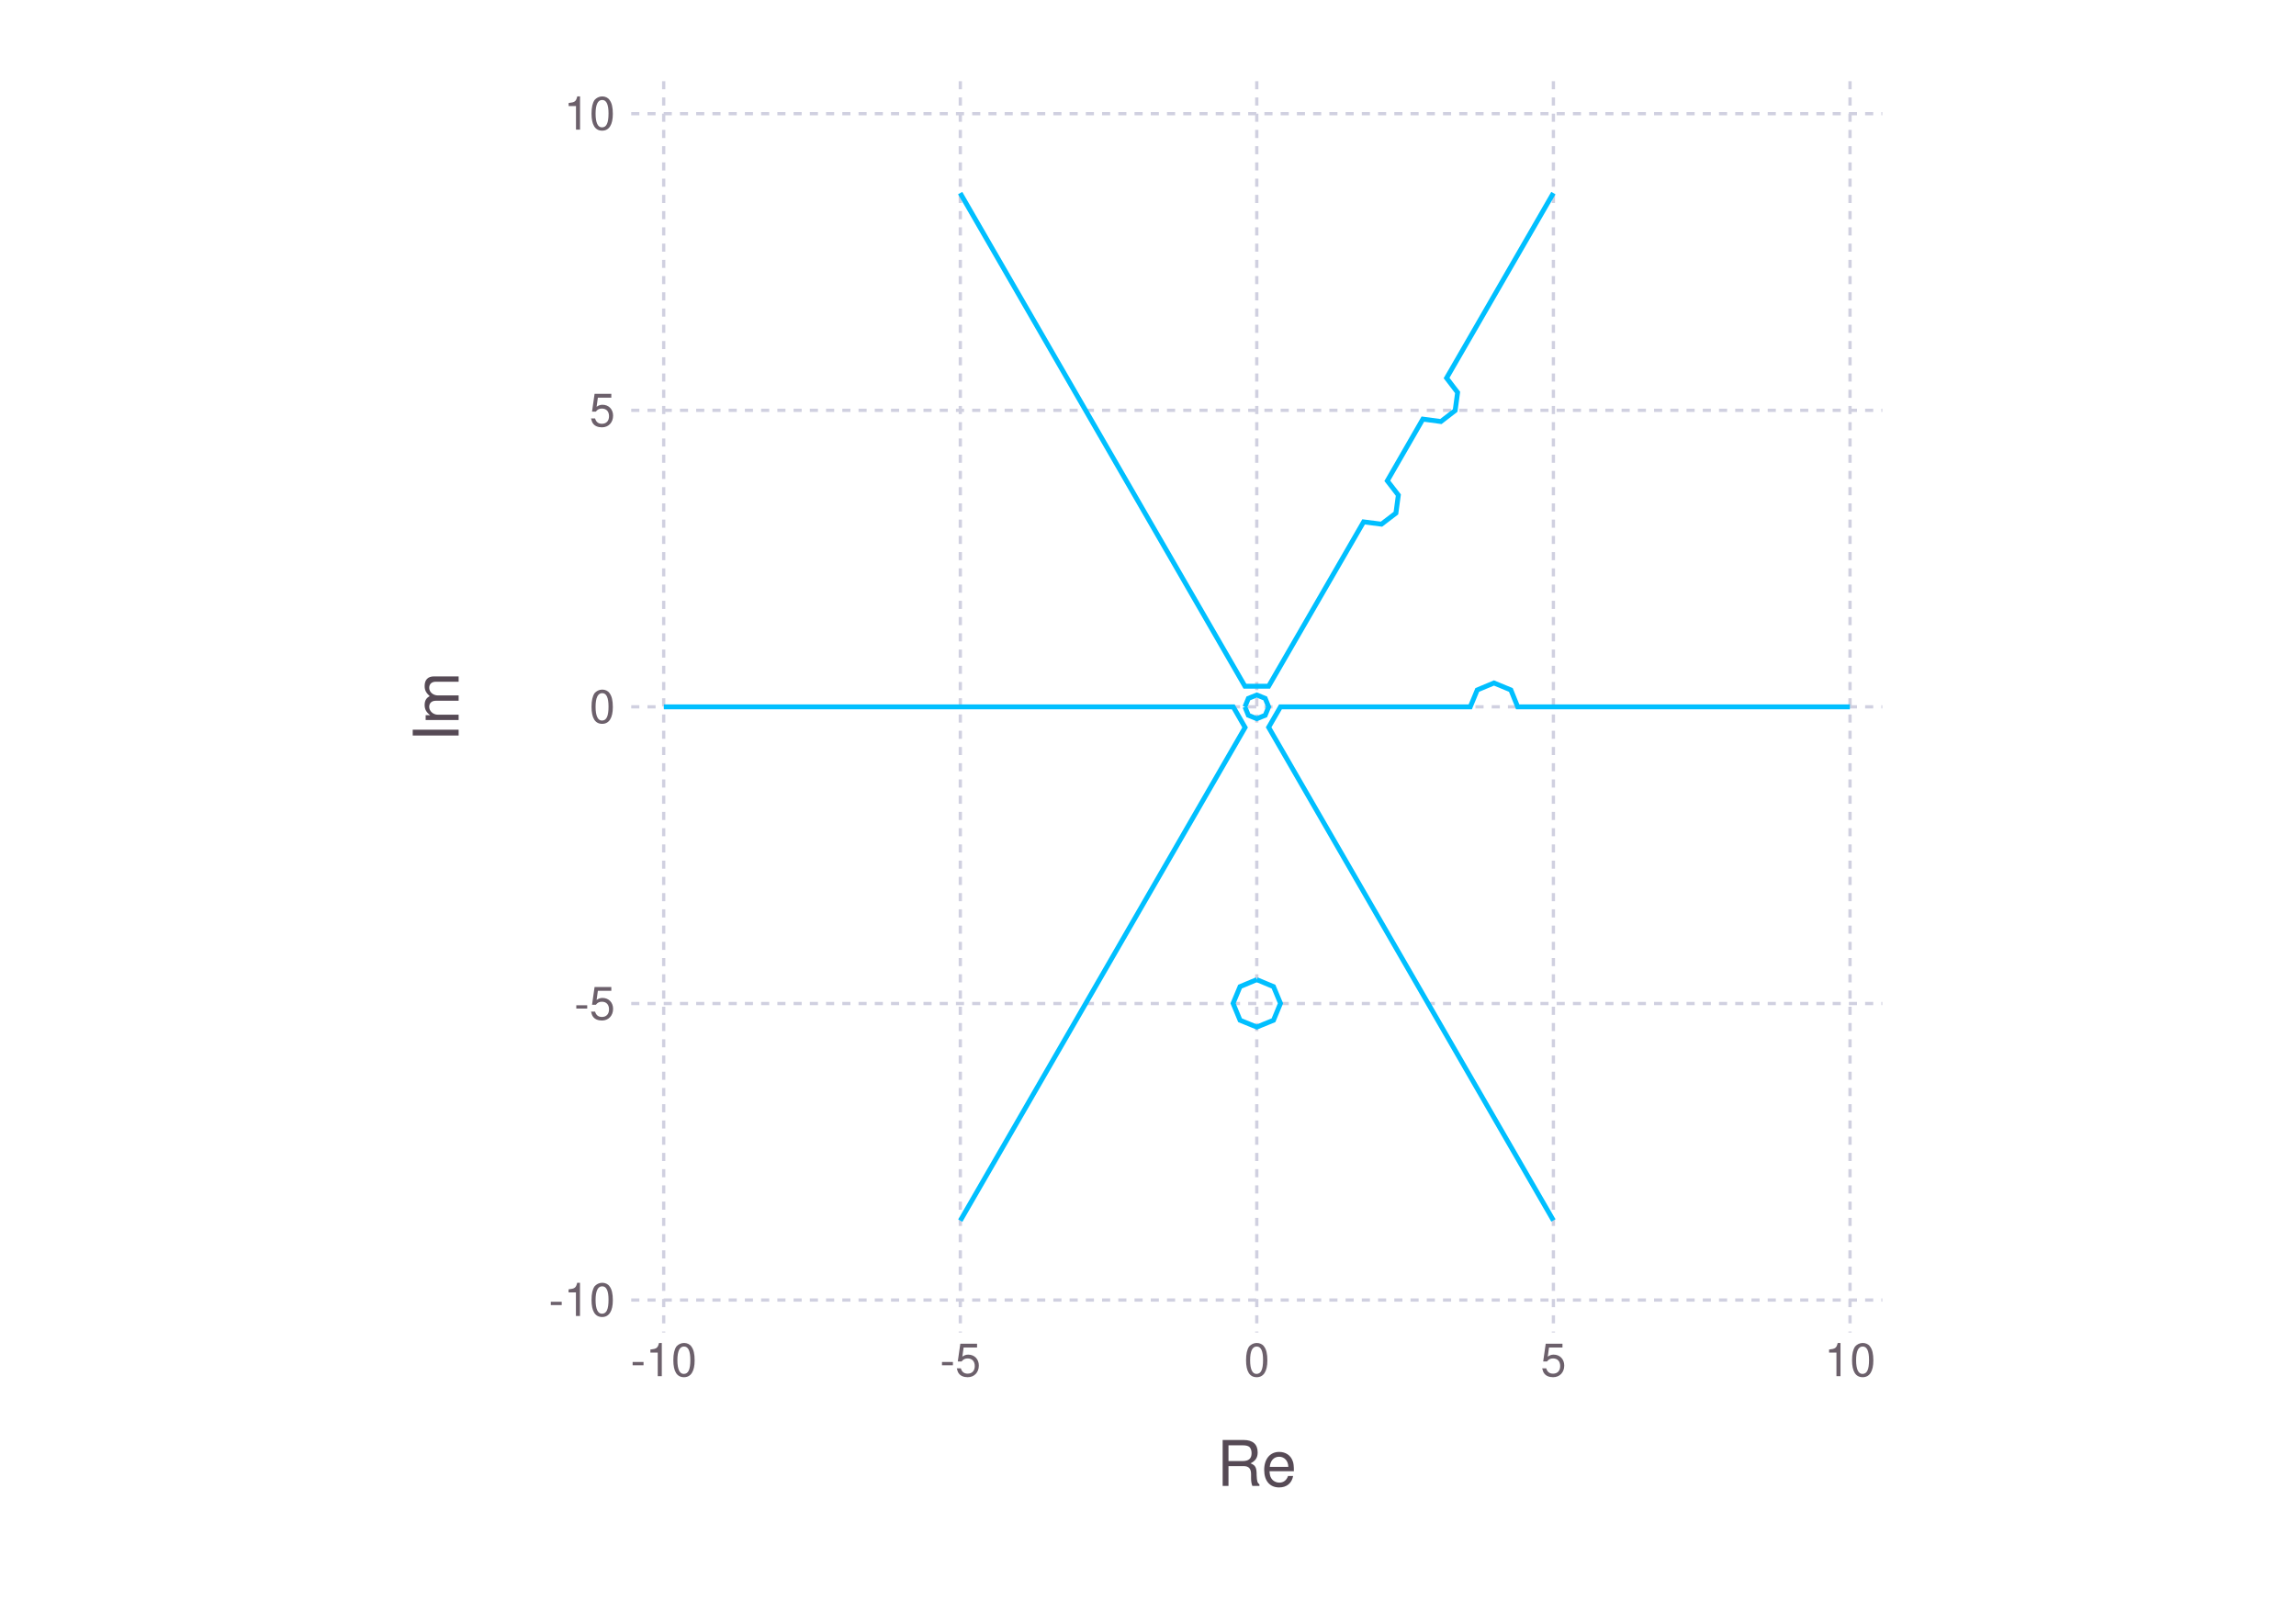
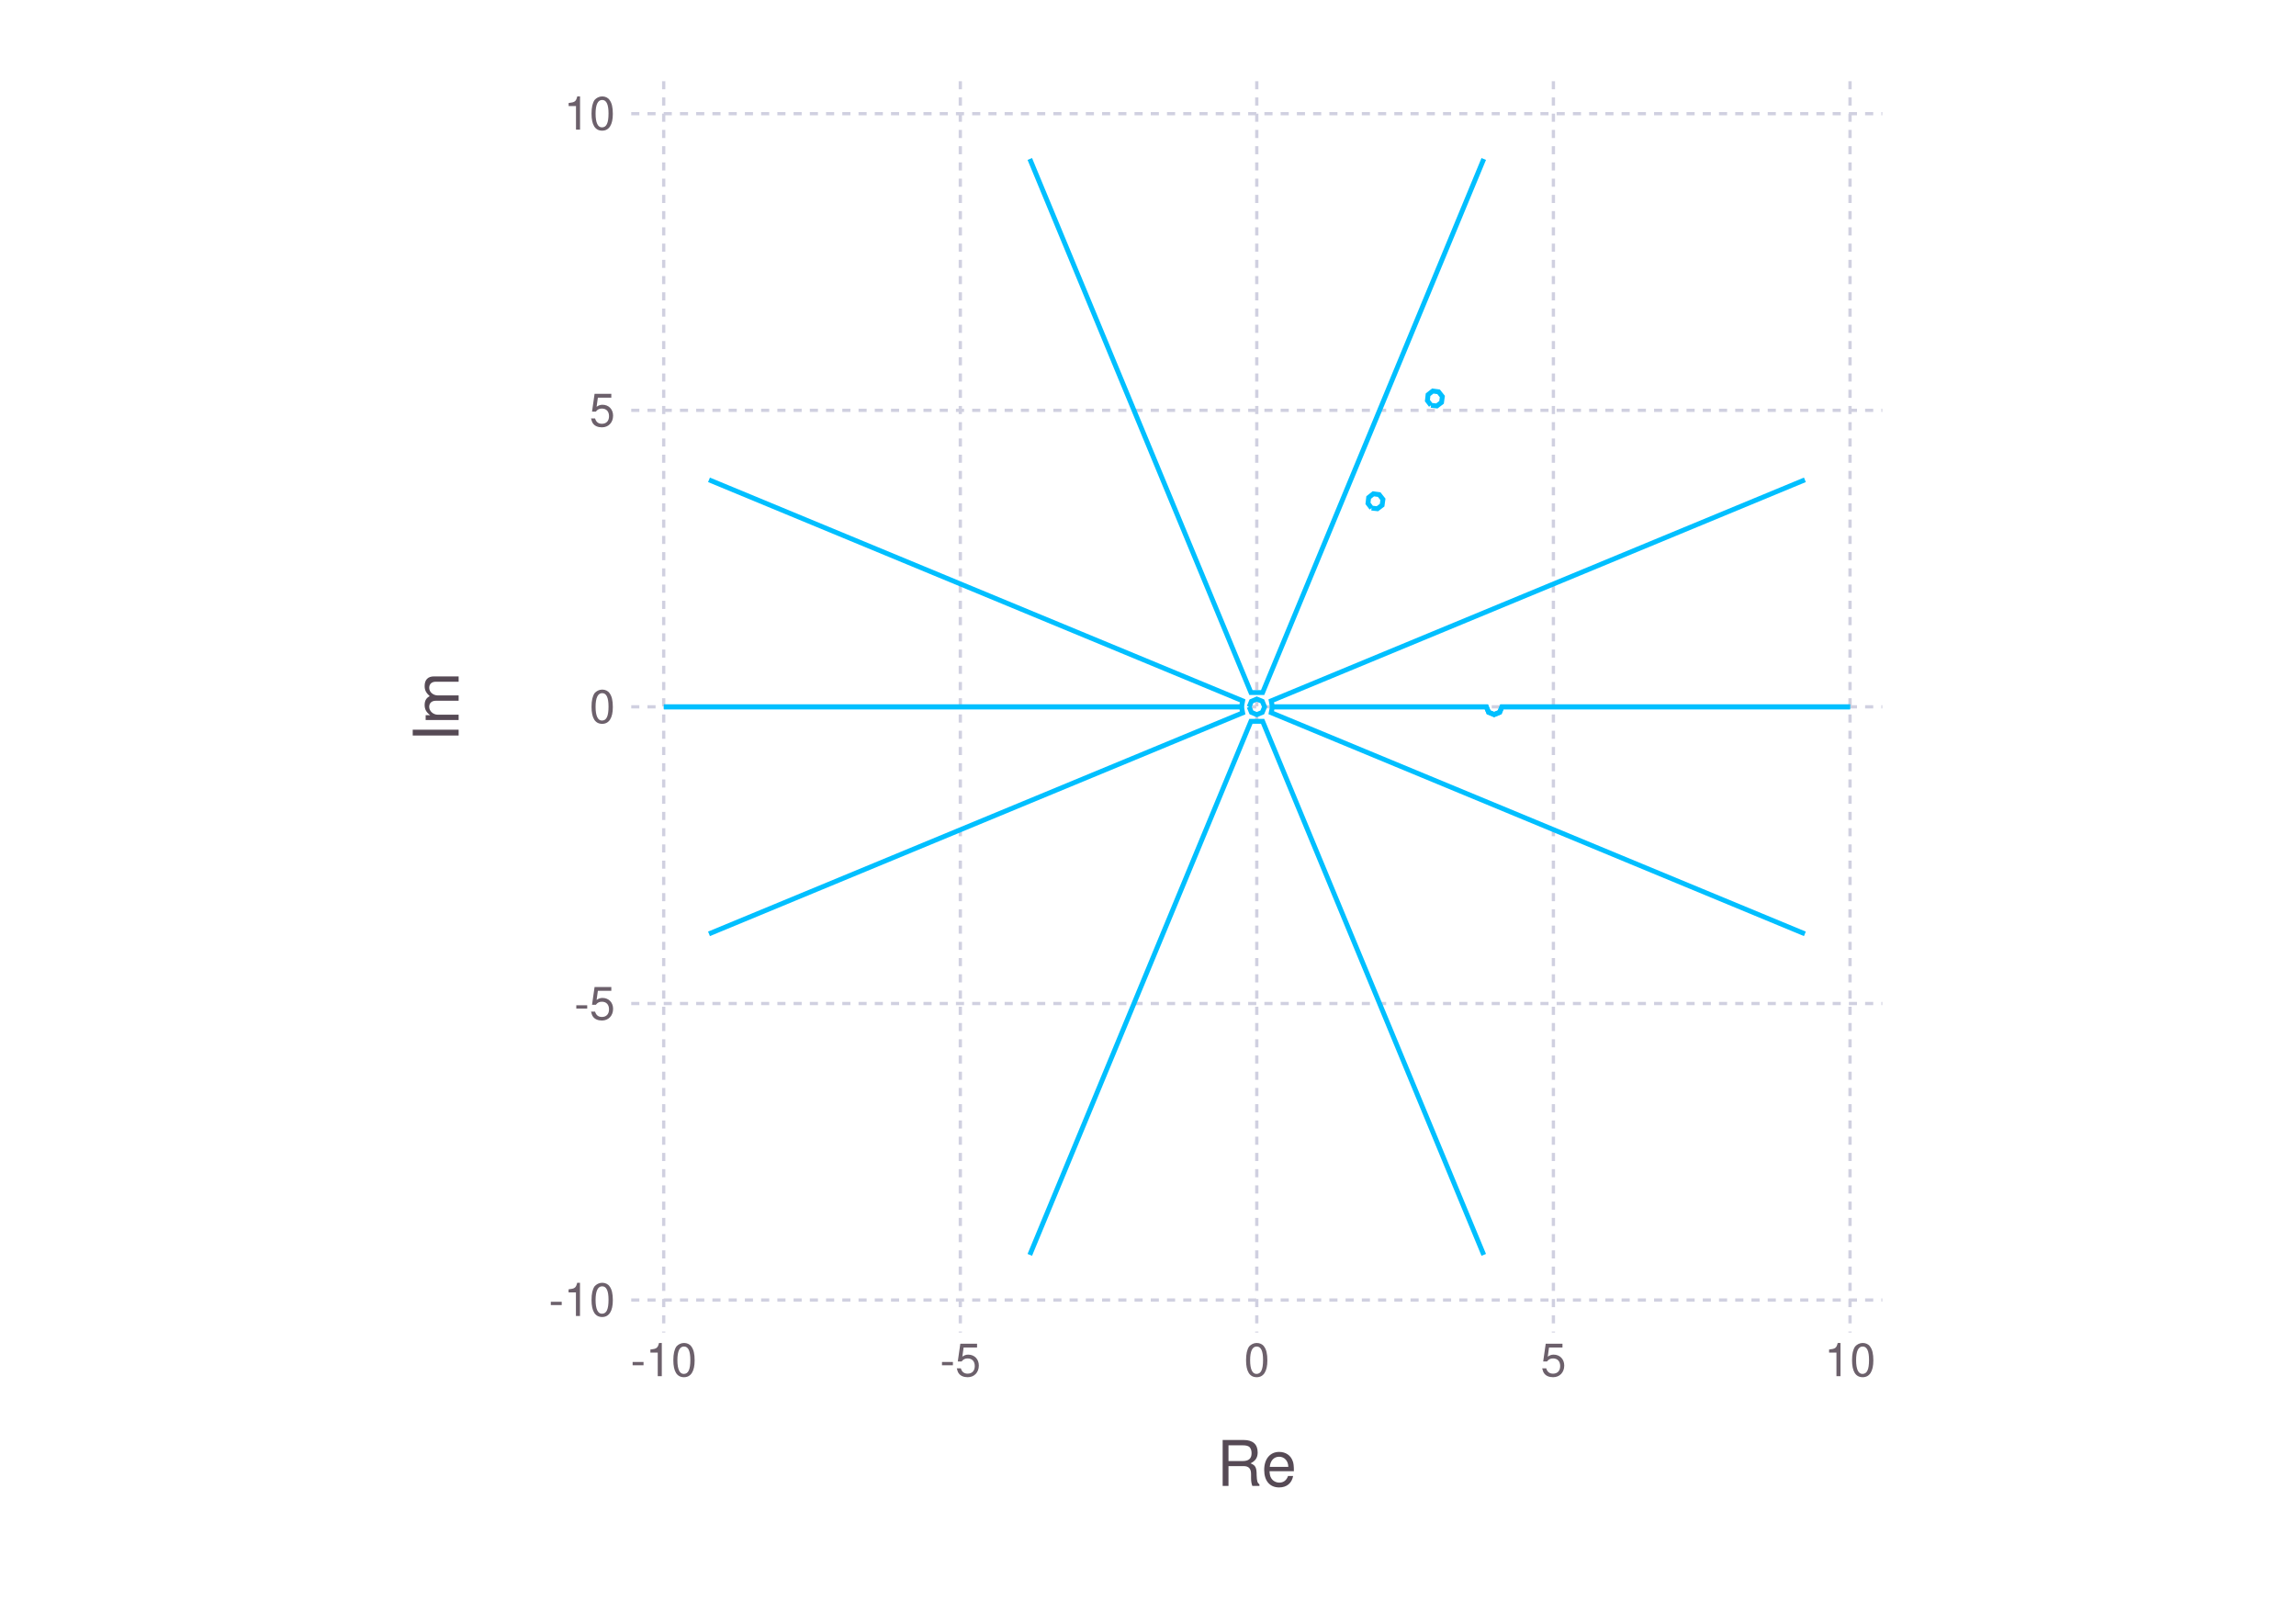
<svg xmlns="http://www.w3.org/2000/svg" version="1.2" width="141.42mm" height="100mm" viewBox="0 0 141.42 100" stroke="none" fill="#000000" stroke-width="0.3" font-size="3.88">
-   <g class="plotroot xscalable yscalable" id="img-49c5b485-1">
-     <g font-size="3.88" font-family="'PT Sans','Helvetica Neue','Helvetica',sans-serif" fill="#564A55" stroke="#000000" stroke-opacity="0.000" id="img-49c5b485-2">
+   <g class="plotroot xscalable yscalable" id="img-9916668c-1">
+     <g font-size="3.88" font-family="'PT Sans','Helvetica Neue','Helvetica',sans-serif" fill="#564A55" stroke="#000000" stroke-opacity="0.000" id="img-9916668c-2">
      <g transform="translate(77.41,89.18)">
        <g class="primitive">
          <text text-anchor="middle" dy="0.6em">Re</text>
        </g>
      </g>
    </g>
-     <g class="guide xlabels" font-size="2.82" font-family="'PT Sans Caption','Helvetica Neue','Helvetica',sans-serif" fill="#6C606B" id="img-49c5b485-3">
+     <g class="guide xlabels" font-size="2.82" font-family="'PT Sans Caption','Helvetica Neue','Helvetica',sans-serif" fill="#6C606B" id="img-9916668c-3">
      <g transform="translate(40.88,83.06)">
        <g class="primitive">
          <text text-anchor="middle" dy="0.6em">-10</text>
        </g>
      </g>
      <g transform="translate(59.15,83.06)">
        <g class="primitive">
          <text text-anchor="middle" dy="0.6em">-5</text>
        </g>
      </g>
      <g transform="translate(77.41,83.06)">
        <g class="primitive">
          <text text-anchor="middle" dy="0.6em">0</text>
        </g>
      </g>
      <g transform="translate(95.68,83.06)">
        <g class="primitive">
          <text text-anchor="middle" dy="0.6em">5</text>
        </g>
      </g>
      <g transform="translate(113.95,83.06)">
        <g class="primitive">
          <text text-anchor="middle" dy="0.6em">10</text>
        </g>
      </g>
    </g>
-     <g clip-path="url(#img-49c5b485-4)">
-       <g id="img-49c5b485-5">
-         <g pointer-events="visible" opacity="1" fill="#000000" fill-opacity="0.000" stroke="#000000" stroke-opacity="0.000" class="guide background" id="img-49c5b485-6">
+     <g clip-path="url(#img-9916668c-4)">
+       <g id="img-9916668c-5">
+         <g pointer-events="visible" opacity="1" fill="#000000" fill-opacity="0.000" stroke="#000000" stroke-opacity="0.000" class="guide background" id="img-9916668c-6">
          <g transform="translate(77.41,43.53)">
            <path d="M-38.53,-38.53 L 38.53 -38.53 38.53 38.53 -38.53 38.53 z" class="primitive" />
          </g>
        </g>
-         <g class="guide ygridlines xfixed" stroke-dasharray="0.5,0.5" stroke-width="0.2" stroke="#D0D0E0" id="img-49c5b485-7">
+         <g class="guide ygridlines xfixed" stroke-dasharray="0.5,0.5" stroke-width="0.2" stroke="#D0D0E0" id="img-9916668c-7">
          <g transform="translate(77.41,80.06)">
            <path fill="none" d="M-38.53,0 L 38.53 0" class="primitive" />
          </g>
          <g transform="translate(77.41,61.8)">
            <path fill="none" d="M-38.53,0 L 38.53 0" class="primitive" />
          </g>
          <g transform="translate(77.41,43.53)">
            <path fill="none" d="M-38.53,0 L 38.53 0" class="primitive" />
          </g>
          <g transform="translate(77.41,25.27)">
            <path fill="none" d="M-38.53,0 L 38.53 0" class="primitive" />
          </g>
          <g transform="translate(77.41,7)">
            <path fill="none" d="M-38.53,0 L 38.53 0" class="primitive" />
          </g>
        </g>
-         <g class="guide xgridlines yfixed" stroke-dasharray="0.5,0.5" stroke-width="0.2" stroke="#D0D0E0" id="img-49c5b485-8">
+         <g class="guide xgridlines yfixed" stroke-dasharray="0.5,0.5" stroke-width="0.2" stroke="#D0D0E0" id="img-9916668c-8">
          <g transform="translate(40.88,43.53)">
            <path fill="none" d="M0,-38.53 L 0 38.53" class="primitive" />
          </g>
          <g transform="translate(59.15,43.53)">
            <path fill="none" d="M0,-38.53 L 0 38.53" class="primitive" />
          </g>
          <g transform="translate(77.41,43.53)">
            <path fill="none" d="M0,-38.53 L 0 38.53" class="primitive" />
          </g>
          <g transform="translate(95.68,43.53)">
            <path fill="none" d="M0,-38.53 L 0 38.53" class="primitive" />
          </g>
          <g transform="translate(113.95,43.53)">
            <path fill="none" d="M0,-38.53 L 0 38.53" class="primitive" />
          </g>
        </g>
-         <g class="plotpanel" id="img-49c5b485-9">
-           <g stroke-width="0.3" fill="#000000" fill-opacity="0.000" class="geometry" id="img-49c5b485-10">
-             <g class="color_LCHab{Float32}(70.0f0,60.0f0,240.0f0)" stroke-dasharray="none" stroke="#00BFFF" id="img-49c5b485-11">
-               <g transform="translate(77.41,61.63)">
-                 <path fill="none" d="M0,-1.3 L 1.03 -0.87 1.46 0.16 1.03 1.2 0 1.62 -1.03 1.2 -1.46 0.16 -1.03 -0.87 0 -1.3" class="primitive" />
+         <g class="plotpanel" id="img-9916668c-9">
+           <g stroke-width="0.3" fill="#000000" fill-opacity="0.000" class="geometry" id="img-9916668c-10">
+             <g class="color_LCHab{Float32}(70.0f0,60.0f0,240.0f0)" stroke-dasharray="none" stroke="#00BFFF" id="img-9916668c-11">
+               <g transform="translate(77.36,43.53)">
+                 <path fill="none" d="M-0.42,0 L -0.28 -0.34 0.05 -0.48 0.39 -0.34 0.53 0 0.39 0.34 0.05 0.48 -0.28 0.34 -0.42 0" class="primitive" />
              </g>
            </g>
          </g>
-           <g stroke-width="0.3" fill="#000000" fill-opacity="0.000" class="geometry" id="img-49c5b485-12">
-             <g class="color_LCHab{Float32}(70.0f0,60.0f0,240.0f0)" stroke-dasharray="none" stroke="#00BFFF" id="img-49c5b485-13">
-               <g transform="translate(77.33,43.53)">
-                 <path fill="none" d="M-0.65,0 L -0.44 -0.52 0.08 -0.73 0.6 -0.52 0.81 0 0.6 0.52 0.08 0.73 -0.44 0.52 -0.65 0" class="primitive" />
+           <g stroke-width="0.3" fill="#000000" fill-opacity="0.000" class="geometry" id="img-9916668c-12">
+             <g class="color_LCHab{Float32}(70.0f0,60.0f0,240.0f0)" stroke-dasharray="none" stroke="#00BFFF" id="img-9916668c-13">
+               <g transform="translate(84.69,30.92)">
+                 <path fill="none" d="M-0.21,0.37 L -0.43 0.08 -0.39 -0.28 -0.1 -0.51 0.26 -0.46 0.49 -0.17 0.44 0.19 0.15 0.41 -0.21 0.37" class="primitive" />
              </g>
            </g>
          </g>
-           <g stroke-width="0.3" fill="#000000" fill-opacity="0.000" class="geometry" id="img-49c5b485-14">
-             <g class="color_LCHab{Float32}(70.0f0,60.0f0,240.0f0)" stroke-dasharray="none" stroke="#00BFFF" id="img-49c5b485-15">
-               <g transform="translate(63.17,51.76)">
-                 <path fill="none" d="M-4.02,23.41 L 13.52 -6.96 12.79 -8.23 -22.28 -8.23" class="primitive" />
+           <g stroke-width="0.3" fill="#000000" fill-opacity="0.000" class="geometry" id="img-9916668c-14">
+             <g class="color_LCHab{Float32}(70.0f0,60.0f0,240.0f0)" stroke-dasharray="none" stroke="#00BFFF" id="img-9916668c-15">
+               <g transform="translate(88.35,24.59)">
+                 <path fill="none" d="M-0.21,0.37 L -0.43 0.08 -0.39 -0.28 -0.1 -0.51 0.26 -0.46 0.49 -0.17 0.44 0.19 0.15 0.41 -0.21 0.37" class="primitive" />
              </g>
            </g>
          </g>
-           <g stroke-width="0.3" fill="#000000" fill-opacity="0.000" class="geometry" id="img-49c5b485-16">
-             <g class="color_LCHab{Float32}(70.0f0,60.0f0,240.0f0)" stroke-dasharray="none" stroke="#00BFFF" id="img-49c5b485-17">
-               <g transform="translate(91.86,46.79)">
-                 <path fill="none" d="M22.08,-3.26 L 1.62 -3.26 1.2 -4.3 0.16 -4.73 -0.87 -4.3 -1.3 -3.26 -12.99 -3.26 -13.72 -2 3.82 28.37" class="primitive" />
+           <g stroke-width="0.3" fill="#000000" fill-opacity="0.000" class="geometry" id="img-9916668c-16">
+             <g class="color_LCHab{Float32}(70.0f0,60.0f0,240.0f0)" stroke-dasharray="none" stroke="#00BFFF" id="img-9916668c-17">
+               <g transform="translate(77.41,60.85)">
+                 <path fill="none" d="M13.98,16.43 L 0.36 -16.43 -0.36 -16.43 -13.98 16.43" class="primitive" />
              </g>
            </g>
          </g>
-           <g stroke-width="0.3" fill="#000000" fill-opacity="0.000" class="geometry" id="img-49c5b485-18">
-             <g class="color_LCHab{Float32}(70.0f0,60.0f0,240.0f0)" stroke-dasharray="none" stroke="#00BFFF" id="img-49c5b485-19">
-               <g transform="translate(84.37,27.78)">
-                 <path fill="none" d="M-25.23,-15.89 L -7.69 14.48 -6.23 14.48 -0.38 4.36 0.72 4.5 1.61 3.82 1.76 2.71 1.08 1.83 3.27 -1.97 4.38 -1.82 5.26 -2.5 5.41 -3.61 4.73 -4.5 11.31 -15.89" class="primitive" />
+           <g stroke-width="0.3" fill="#000000" fill-opacity="0.000" class="geometry" id="img-9916668c-18">
+             <g class="color_LCHab{Float32}(70.0f0,60.0f0,240.0f0)" stroke-dasharray="none" stroke="#00BFFF" id="img-9916668c-19">
+               <g transform="translate(59.39,47.12)">
+                 <path fill="none" d="M-15.72,10.39 L 17.15 -3.22 17.08 -3.59 -18.5 -3.59" class="primitive" />
+               </g>
+             </g>
+           </g>
+           <g stroke-width="0.3" fill="#000000" fill-opacity="0.000" class="geometry" id="img-9916668c-20">
+             <g class="color_LCHab{Float32}(70.0f0,60.0f0,240.0f0)" stroke-dasharray="none" stroke="#00BFFF" id="img-9916668c-21">
+               <g transform="translate(93.55,45.25)">
+                 <path fill="none" d="M20.4,-1.72 L -1.04 -1.72 -1.18 -1.38 -1.52 -1.24 -1.86 -1.38 -2 -1.72 -15.18 -1.72 -15.25 -1.36 17.62 12.26" class="primitive" />
+               </g>
+             </g>
+           </g>
+           <g stroke-width="0.3" fill="#000000" fill-opacity="0.000" class="geometry" id="img-9916668c-22">
+             <g class="color_LCHab{Float32}(70.0f0,60.0f0,240.0f0)" stroke-dasharray="none" stroke="#00BFFF" id="img-9916668c-23">
+               <g transform="translate(59.39,39.94)">
+                 <path fill="none" d="M-18.5,3.59 L 17.08 3.59 17.15 3.22 -15.72 -10.39" class="primitive" />
+               </g>
+             </g>
+           </g>
+           <g stroke-width="0.3" fill="#000000" fill-opacity="0.000" class="geometry" id="img-9916668c-24">
+             <g class="color_LCHab{Float32}(70.0f0,60.0f0,240.0f0)" stroke-dasharray="none" stroke="#00BFFF" id="img-9916668c-25">
+               <g transform="translate(77.41,26.22)">
+                 <path fill="none" d="M-13.98,-16.43 L -0.36 16.43 0.36 16.43 13.98 -16.43" class="primitive" />
+               </g>
+             </g>
+           </g>
+           <g stroke-width="0.3" fill="#000000" fill-opacity="0.000" class="geometry" id="img-9916668c-26">
+             <g class="color_LCHab{Float32}(70.0f0,60.0f0,240.0f0)" stroke-dasharray="none" stroke="#00BFFF" id="img-9916668c-27">
+               <g transform="translate(93.55,42.06)">
+                 <path fill="none" d="M17.62,-12.51 L -15.25 1.1 -15.18 1.47 -2 1.47 -1.86 1.8 -1.52 1.94 -1.18 1.8 -1.04 1.47 20.4 1.47" class="primitive" />
              </g>
            </g>
          </g>
        </g>
      </g>
    </g>
-     <g class="guide ylabels" font-size="2.82" font-family="'PT Sans Caption','Helvetica Neue','Helvetica',sans-serif" fill="#6C606B" id="img-49c5b485-20">
+     <g class="guide ylabels" font-size="2.82" font-family="'PT Sans Caption','Helvetica Neue','Helvetica',sans-serif" fill="#6C606B" id="img-9916668c-28">
      <g transform="translate(37.88,80.06)">
        <g class="primitive">
          <text text-anchor="end" dy="0.35em">-10</text>
        </g>
      </g>
      <g transform="translate(37.88,61.8)">
        <g class="primitive">
          <text text-anchor="end" dy="0.35em">-5</text>
        </g>
      </g>
      <g transform="translate(37.88,43.53)">
        <g class="primitive">
          <text text-anchor="end" dy="0.35em">0</text>
        </g>
      </g>
      <g transform="translate(37.88,25.27)">
        <g class="primitive">
          <text text-anchor="end" dy="0.35em">5</text>
        </g>
      </g>
      <g transform="translate(37.88,7)">
        <g class="primitive">
          <text text-anchor="end" dy="0.35em">10</text>
        </g>
      </g>
    </g>
-     <g font-size="3.88" font-family="'PT Sans','Helvetica Neue','Helvetica',sans-serif" fill="#564A55" stroke="#000000" stroke-opacity="0.000" id="img-49c5b485-21">
+     <g font-size="3.88" font-family="'PT Sans','Helvetica Neue','Helvetica',sans-serif" fill="#564A55" stroke="#000000" stroke-opacity="0.000" id="img-9916668c-29">
      <g transform="translate(28.89,41.53)">
        <g class="primitive">
          <text text-anchor="middle" dy="0.35em" transform="rotate(-90,0, 2)">Im</text>
        </g>
      </g>
    </g>
  </g>
  <defs>
-     <clipPath id="img-49c5b485-4">
+     <clipPath id="img-9916668c-4">
      <path d="M38.88,5 L 115.95 5 115.95 82.06 38.88 82.06" />
    </clipPath>
  </defs>
</svg>
